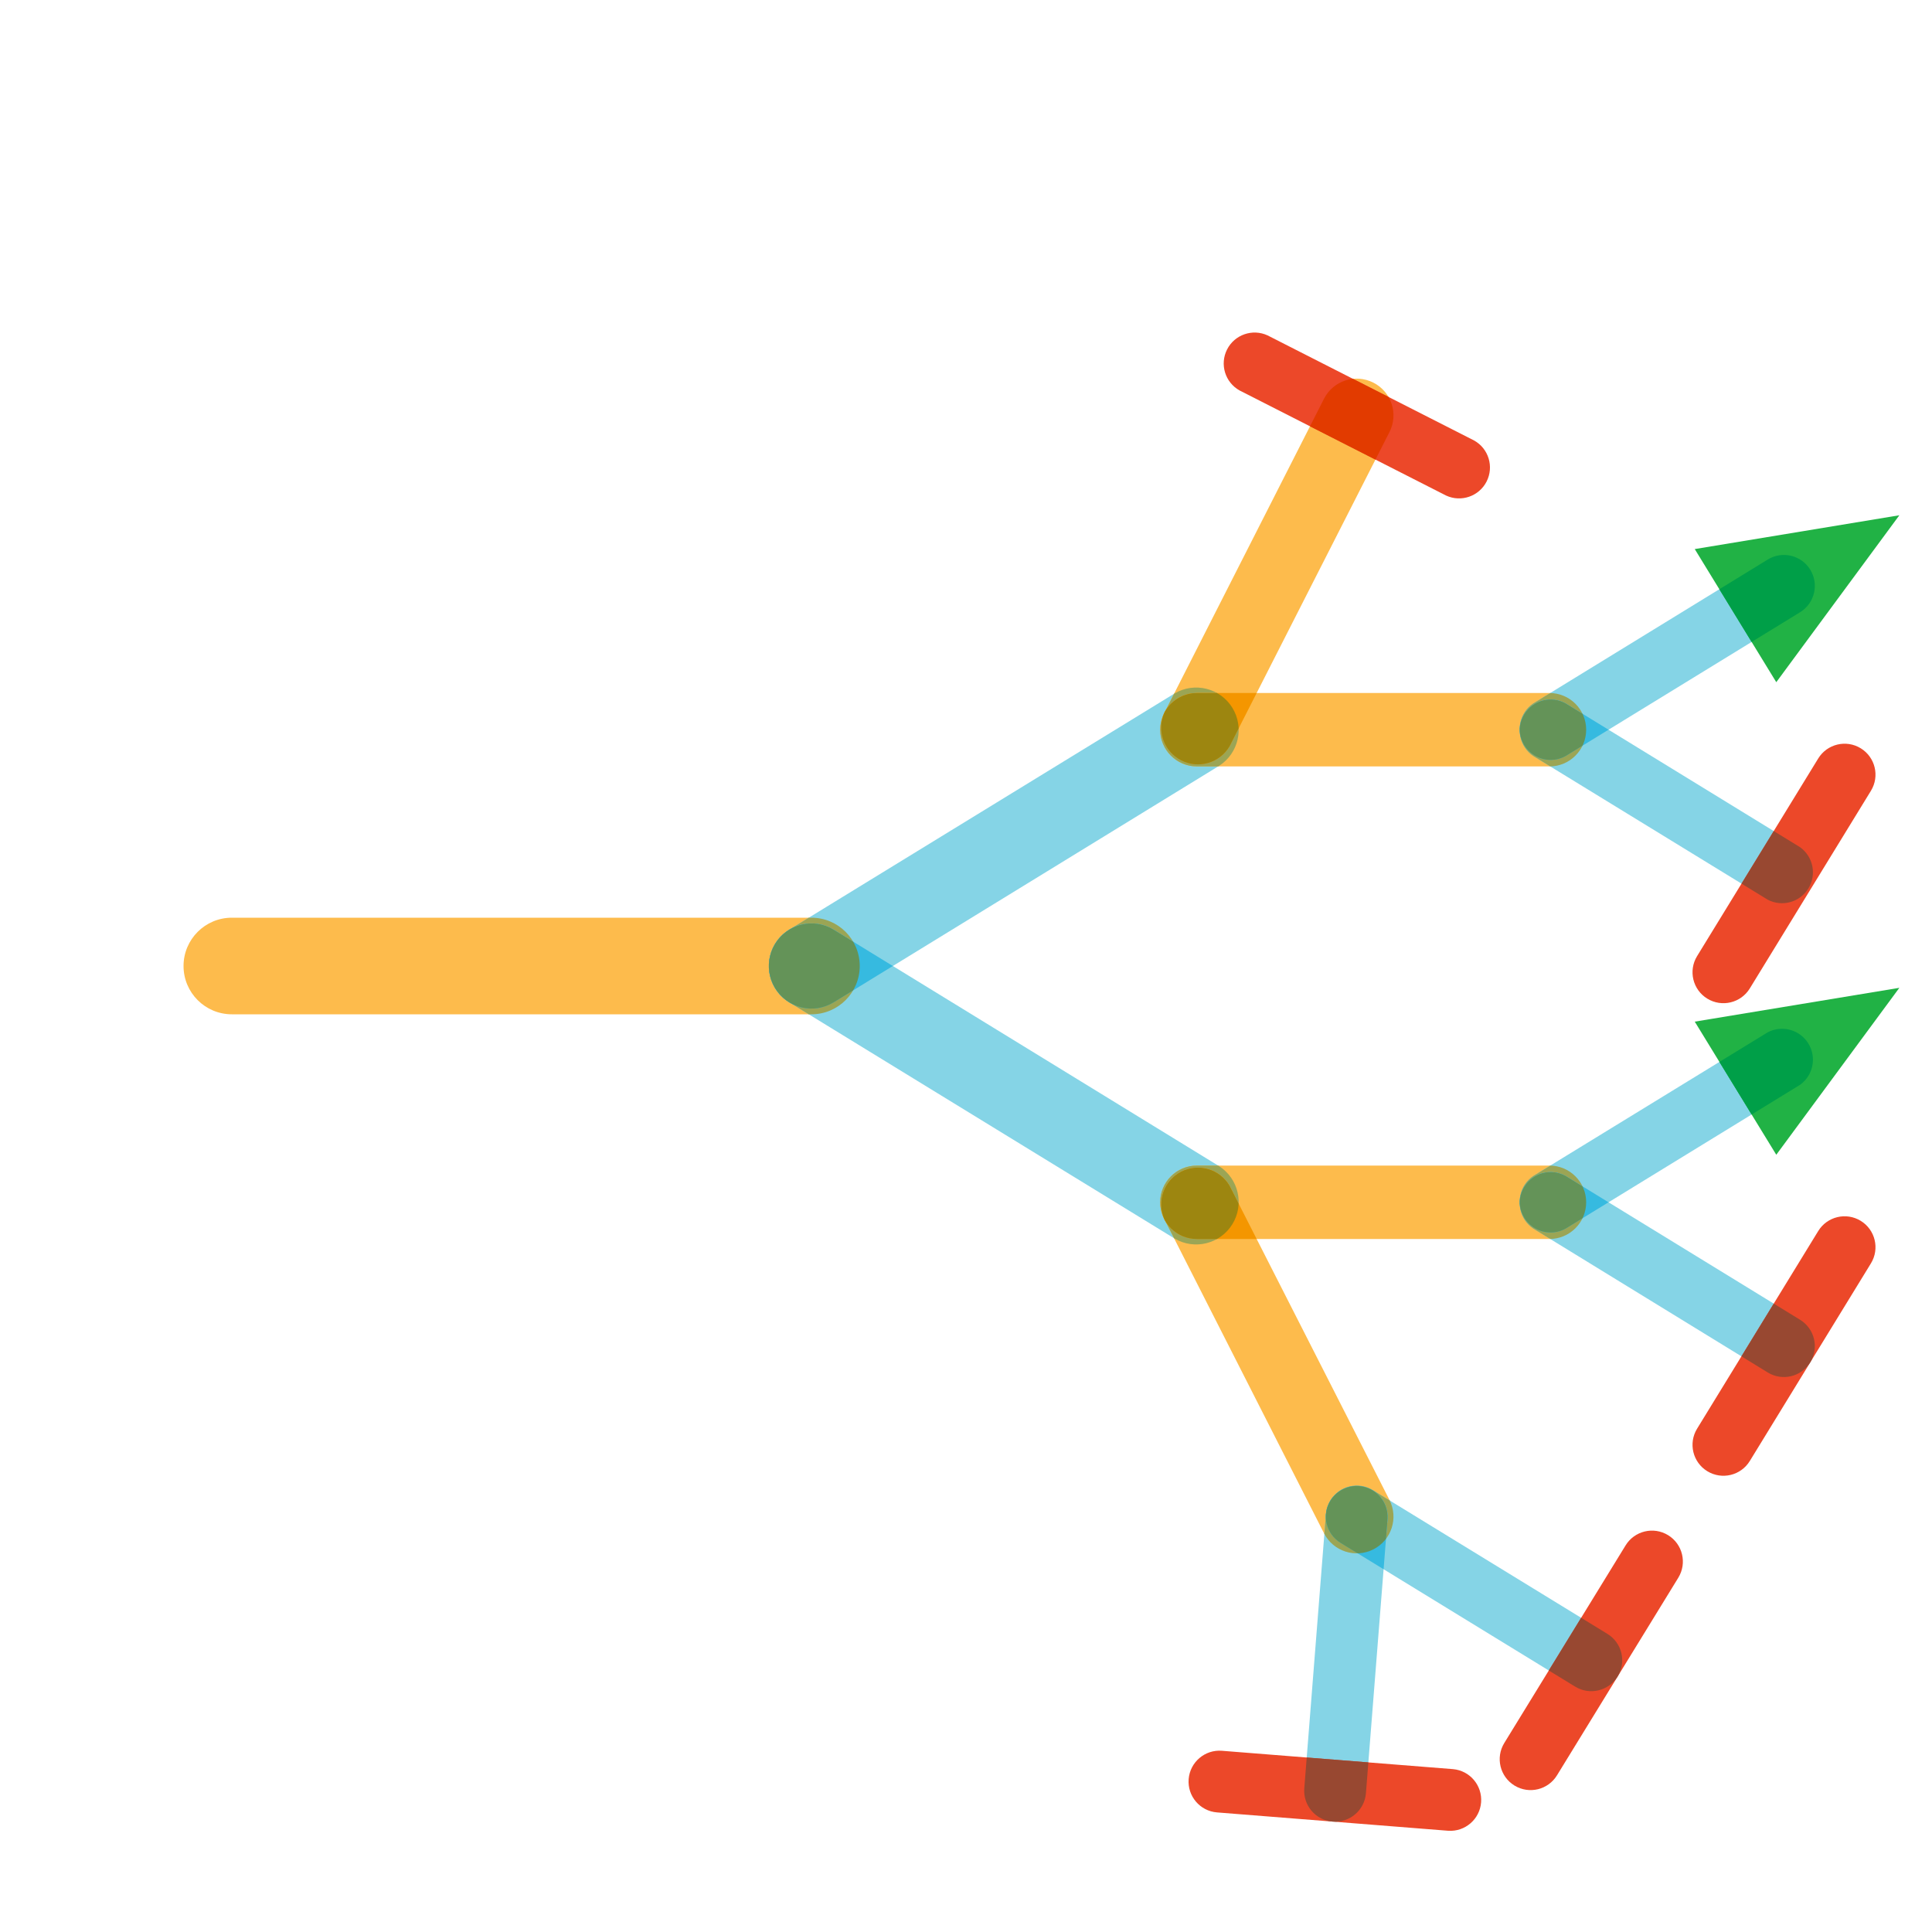
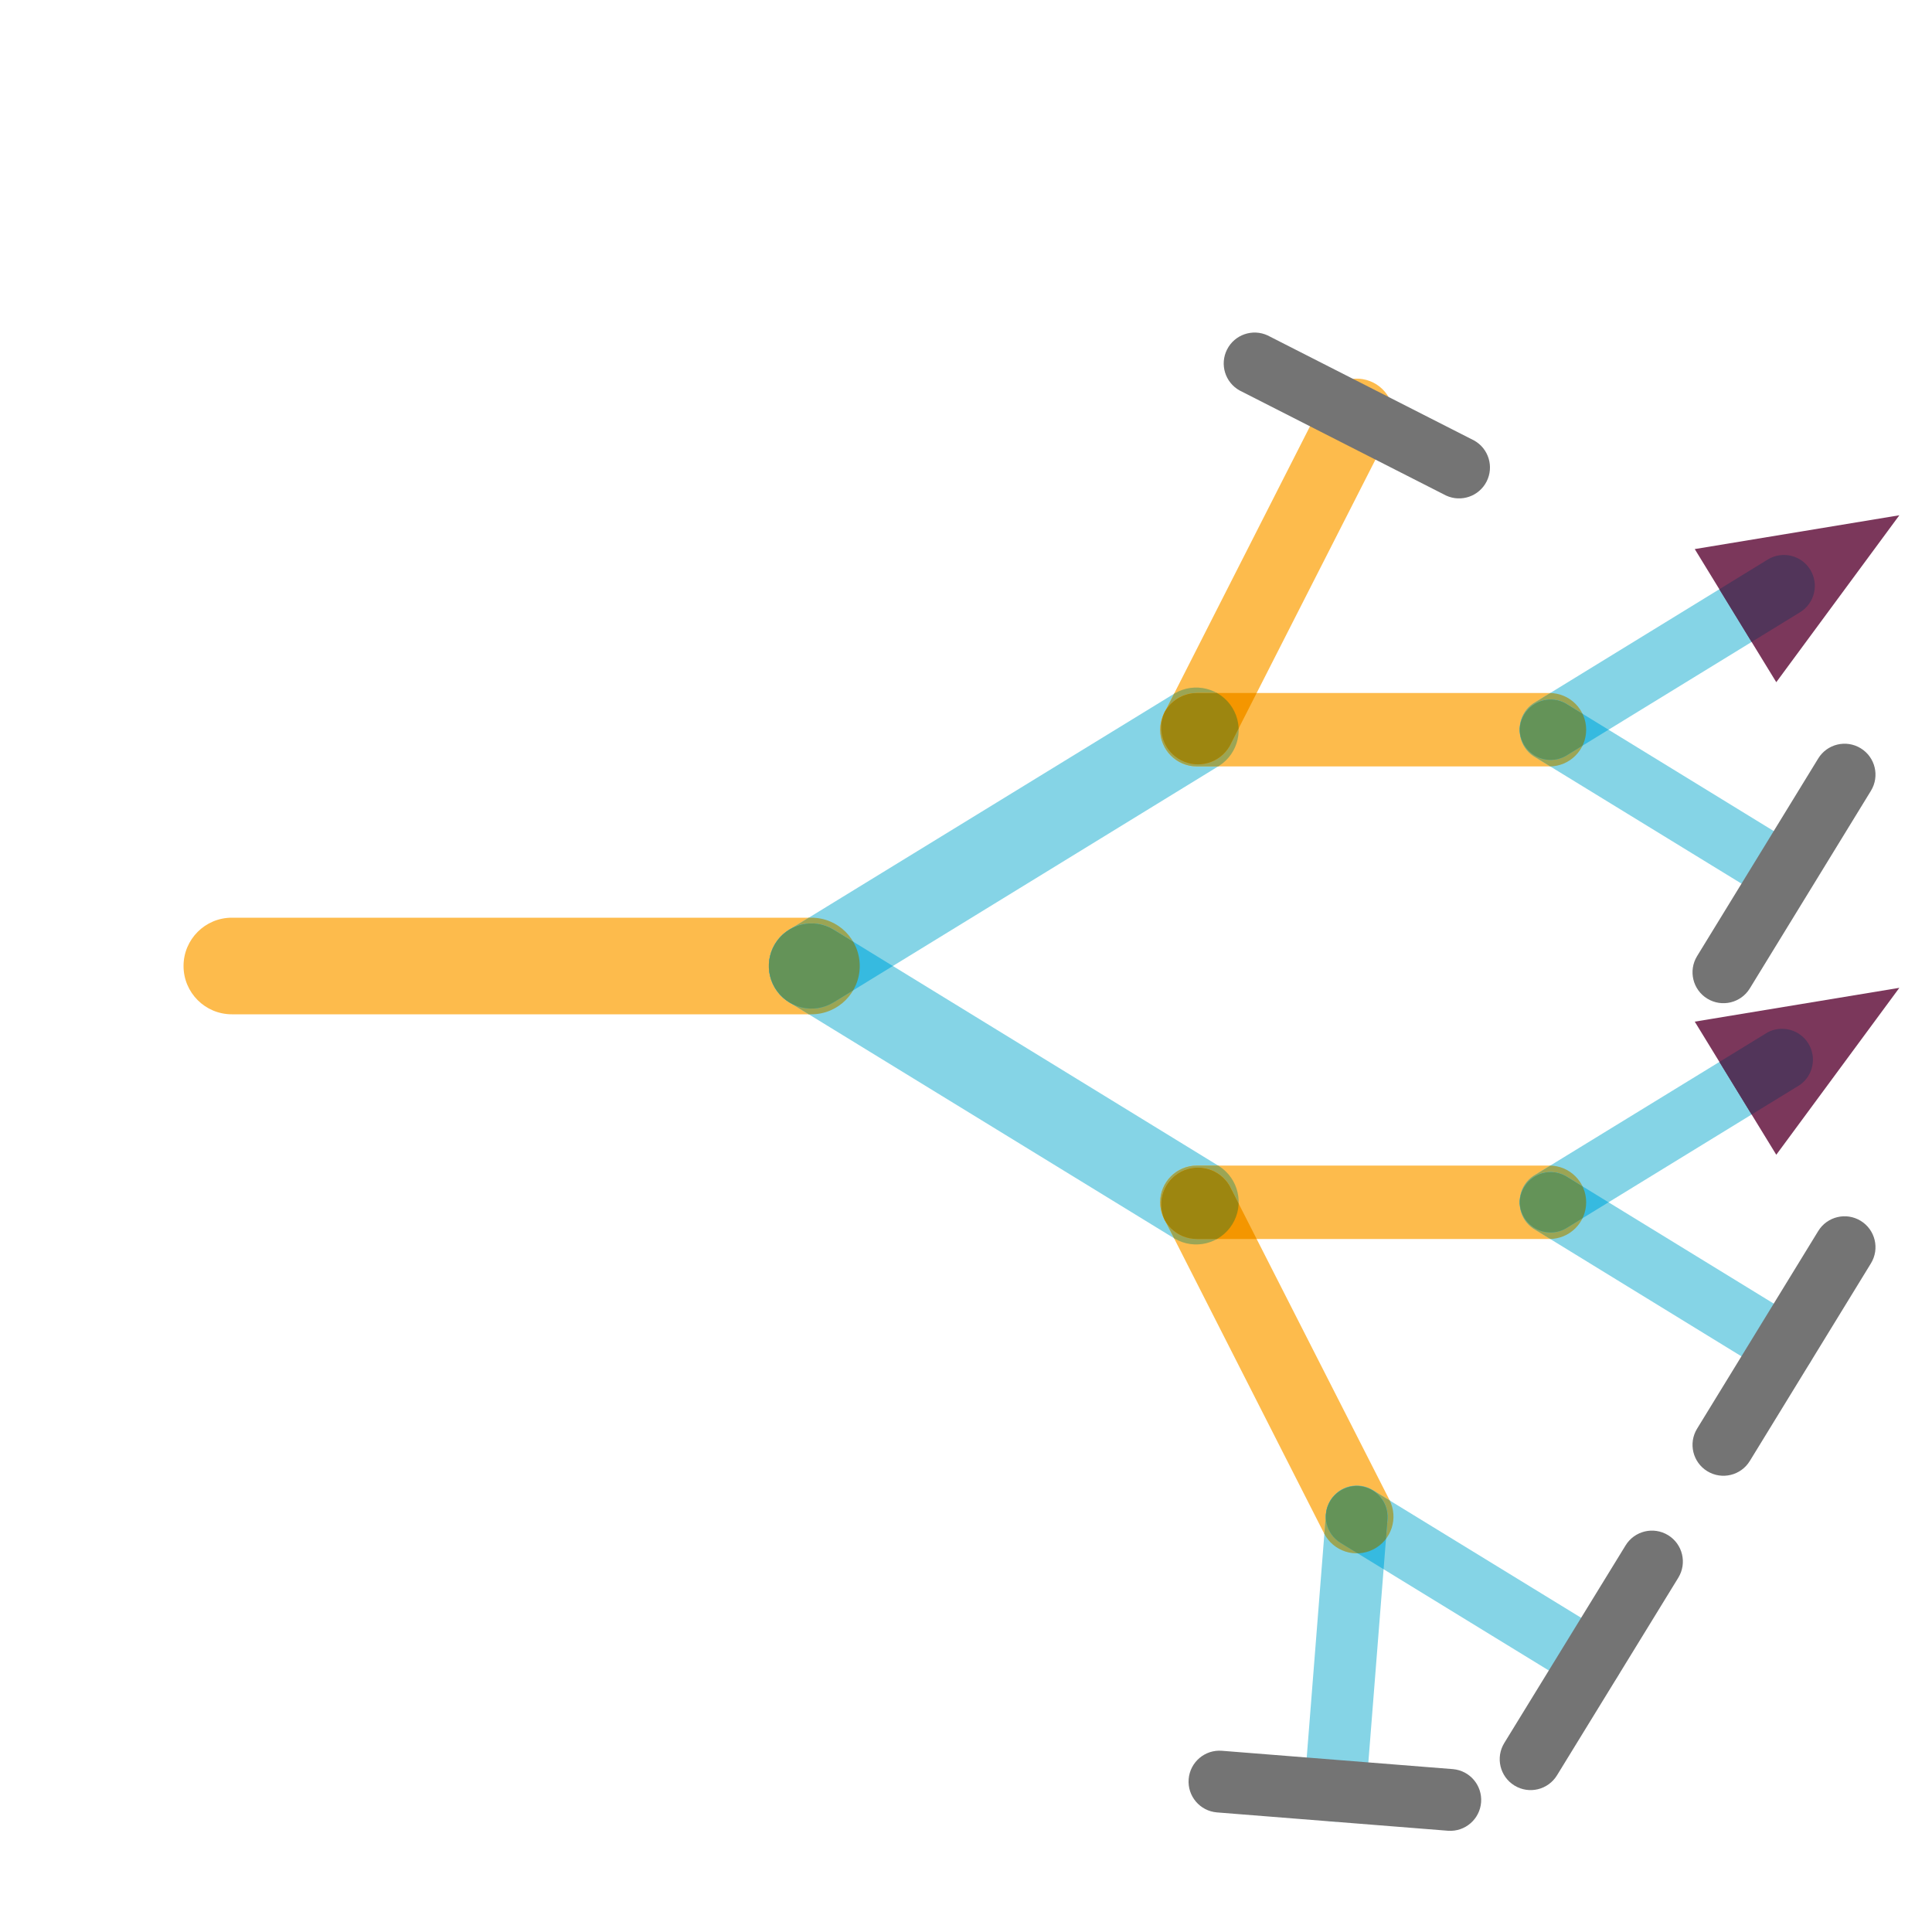
<svg xmlns="http://www.w3.org/2000/svg" style="--xo-k:#1a1b22" class="xo-svg" viewBox="0 0 100 100" role="img" aria-labelledby="pm-rsrch-t">
  <defs>
    <clipPath id="pm-rsrch-c0">
      <path d="M12 52.5L42 52.5A2.5 2.5 0 0 0 42 47.5L12 47.5A2.5 2.5 0 0 0 12 52.5Z" />
    </clipPath>
    <clipPath id="pm-rsrch-c1">
      <path d="M43.15 51.88L63.1 39.64A2.2 2.2 0 0 0 60.8 35.89L40.85 48.12A2.2 2.2 0 0 0 43.15 51.88Z" />
    </clipPath>
    <clipPath id="pm-rsrch-c2">
      <path d="M63.64 38.63L71.92 22.36A1.9 1.9 0 0 0 68.53 20.64L60.26 36.91A1.9 1.9 0 0 0 63.64 38.63Z" />
    </clipPath>
    <clipPath id="pm-rsrch-c3">
      <path d="M61.95 39.67L80.2 39.67A1.9 1.9 0 0 0 80.2 35.87L61.95 35.87A1.9 1.9 0 0 0 61.95 39.67Z" />
    </clipPath>
    <clipPath id="pm-rsrch-c4">
      <path d="M81.04 39.13L93.17 31.69A1.6 1.6 0 0 0 91.5 28.96L79.36 36.41A1.6 1.6 0 0 0 81.04 39.13Z" />
    </clipPath>
    <clipPath id="pm-rsrch-c7">
      <path d="M40.85 51.88L60.8 64.11A2.2 2.2 0 0 0 63.1 60.36L43.15 48.12A2.2 2.2 0 0 0 40.85 51.88Z" />
    </clipPath>
    <clipPath id="pm-rsrch-c8">
      <path d="M61.95 64.13L80.2 64.13A1.9 1.9 0 0 0 80.2 60.33L61.95 60.33A1.9 1.9 0 0 0 61.95 64.13Z" />
    </clipPath>
    <clipPath id="pm-rsrch-c9">
      <path d="M81.04 63.59L93.17 56.15A1.6 1.6 0 0 0 91.5 53.43L79.36 60.87A1.6 1.6 0 0 0 81.04 63.59Z" />
    </clipPath>
    <clipPath id="pm-rsrch-c12">
      <path d="M60.26 63.09L68.53 79.36A1.9 1.9 0 0 0 71.92 77.64L63.64 61.37A1.9 1.9 0 0 0 60.26 63.09Z" />
    </clipPath>
    <clipPath id="pm-rsrch-c13">
      <path d="M69.39 79.86L81.53 87.3A1.6 1.6 0 0 0 83.2 84.57L71.06 77.13A1.6 1.6 0 0 0 69.39 79.86Z" />
    </clipPath>
-     <clipPath id="pm-rsrch-c6">
-       <path d="M79.36 39.13L91.5 46.57A1.6 1.6 0 0 0 93.17 43.85L81.04 36.41A1.6 1.6 0 0 0 79.36 39.13Z" />
-     </clipPath>
-     <clipPath id="pm-rsrch-c10">
-       <polygon points="98.31,51.13 91.94,59.77 87.72,52.88" />
-     </clipPath>
-     <clipPath id="pm-rsrch-c11">
-       <path d="M79.36 63.59L91.5 71.04A1.6 1.6 0 0 0 93.17 68.31L81.04 60.87A1.6 1.6 0 0 0 79.36 63.59Z" />
-     </clipPath>
-     <clipPath id="pm-rsrch-c14">
-       <path d="M68.63 78.37L67.51 92.56A1.6 1.6 0 0 0 70.7 92.82L71.82 78.62A1.6 1.6 0 0 0 68.63 78.37Z" />
-     </clipPath>
  </defs>
  <path d="M12 52.5L42 52.5A2.5 2.5 0 0 0 42 47.5L12 47.5A2.5 2.5 0 0 0 12 52.5Z" fill="#fdbb4c" />
  <path d="M43.15 51.88L63.1 39.64A2.2 2.2 0 0 0 60.8 35.89L40.85 48.12A2.2 2.2 0 0 0 43.15 51.88Z" fill="#85d4e6" />
  <g clip-path="url(#pm-rsrch-c0)">
    <path d="M43.15 51.88L63.1 39.64A2.2 2.2 0 0 0 60.8 35.89L40.85 48.12A2.2 2.2 0 0 0 43.15 51.88Z" fill="#9ba555" />
  </g>
  <path d="M63.64 38.63L71.92 22.36A1.9 1.9 0 0 0 68.53 20.64L60.26 36.91A1.9 1.9 0 0 0 63.64 38.63Z" fill="#fdbb4c" />
  <g clip-path="url(#pm-rsrch-c1)">
    <path d="M63.64 38.63L71.92 22.36A1.9 1.9 0 0 0 68.53 20.64L60.26 36.91A1.9 1.9 0 0 0 63.64 38.63Z" fill="#9ba555" />
  </g>
  <path d="M61.95 39.67L80.2 39.67A1.9 1.9 0 0 0 80.2 35.87L61.95 35.87A1.9 1.9 0 0 0 61.95 39.67Z" fill="#fdbb4c" />
  <g clip-path="url(#pm-rsrch-c1)">
    <path d="M61.95 39.67L80.2 39.67A1.9 1.9 0 0 0 80.2 35.87L61.95 35.87A1.9 1.9 0 0 0 61.95 39.67Z" fill="#9ba555" />
  </g>
  <g clip-path="url(#pm-rsrch-c2)">
    <path d="M61.95 39.67L80.2 39.67A1.9 1.9 0 0 0 80.2 35.87L61.95 35.87A1.9 1.9 0 0 0 61.95 39.67Z" fill="#f49600" />
  </g>
  <g clip-path="url(#pm-rsrch-c1)">
    <g clip-path="url(#pm-rsrch-c2)">
      <path d="M61.95 39.67L80.2 39.67A1.9 1.9 0 0 0 80.2 35.87L61.95 35.87A1.9 1.9 0 0 0 61.95 39.67Z" fill="#9d8610" />
    </g>
  </g>
  <path d="M81.04 39.13L93.17 31.69A1.6 1.6 0 0 0 91.5 28.96L79.36 36.41A1.6 1.6 0 0 0 81.04 39.13Z" fill="#85d4e6" />
  <g clip-path="url(#pm-rsrch-c3)">
    <path d="M81.04 39.13L93.17 31.69A1.6 1.6 0 0 0 91.5 28.96L79.36 36.41A1.6 1.6 0 0 0 81.04 39.13Z" fill="#9ba555" />
  </g>
-   <polygon points="98.31,26.67 91.94,35.31 87.72,28.42" fill="#21b245" />
+   <polygon points="98.31,26.67 91.94,35.31 87.72,28.42" fill="#7b375b" />
  <g clip-path="url(#pm-rsrch-c4)">
-     <polygon points="98.31,26.67 91.94,35.31 87.72,28.42" fill="#009f48" />
+     <polygon points="98.31,26.67 91.94,35.31 87.72,28.42" fill="#52355a" />
  </g>
  <path d="M79.36 39.13L91.5 46.57A1.6 1.6 0 0 0 93.17 43.85L81.04 36.41A1.6 1.6 0 0 0 79.36 39.13Z" fill="#85d4e6" />
  <g clip-path="url(#pm-rsrch-c3)">
    <path d="M79.36 39.13L91.5 46.57A1.6 1.6 0 0 0 93.17 43.85L81.04 36.41A1.6 1.6 0 0 0 79.36 39.13Z" fill="#9ba555" />
  </g>
  <g clip-path="url(#pm-rsrch-c4)">
    <path d="M79.36 39.13L91.5 46.57A1.6 1.6 0 0 0 93.17 43.85L81.04 36.41A1.6 1.6 0 0 0 79.36 39.13Z" fill="#36bae0" />
  </g>
  <g clip-path="url(#pm-rsrch-c3)">
    <g clip-path="url(#pm-rsrch-c4)">
      <path d="M79.36 39.13L91.5 46.57A1.6 1.6 0 0 0 93.17 43.85L81.04 36.41A1.6 1.6 0 0 0 79.36 39.13Z" fill="#649358" />
    </g>
  </g>
  <path d="M40.85 51.88L60.8 64.11A2.2 2.2 0 0 0 63.1 60.36L43.15 48.12A2.2 2.2 0 0 0 40.85 51.88Z" fill="#85d4e6" />
  <g clip-path="url(#pm-rsrch-c0)">
    <path d="M40.85 51.88L60.8 64.11A2.2 2.2 0 0 0 63.1 60.36L43.15 48.12A2.2 2.2 0 0 0 40.85 51.88Z" fill="#9ba555" />
  </g>
  <g clip-path="url(#pm-rsrch-c1)">
    <path d="M40.85 51.88L60.8 64.11A2.2 2.2 0 0 0 63.1 60.36L43.15 48.12A2.2 2.2 0 0 0 40.85 51.88Z" fill="#36bae0" />
  </g>
  <g clip-path="url(#pm-rsrch-c0)">
    <g clip-path="url(#pm-rsrch-c1)">
      <path d="M40.85 51.88L60.8 64.11A2.2 2.2 0 0 0 63.1 60.36L43.15 48.12A2.2 2.2 0 0 0 40.85 51.88Z" fill="#649358" />
    </g>
  </g>
  <path d="M61.95 64.13L80.2 64.13A1.9 1.9 0 0 0 80.2 60.33L61.95 60.33A1.9 1.9 0 0 0 61.95 64.13Z" fill="#fdbb4c" />
  <g clip-path="url(#pm-rsrch-c7)">
    <path d="M61.95 64.13L80.2 64.13A1.9 1.9 0 0 0 80.2 60.33L61.95 60.33A1.9 1.9 0 0 0 61.95 64.13Z" fill="#9ba555" />
  </g>
  <path d="M81.04 63.59L93.17 56.15A1.6 1.6 0 0 0 91.5 53.43L79.36 60.87A1.6 1.6 0 0 0 81.04 63.59Z" fill="#85d4e6" />
  <g clip-path="url(#pm-rsrch-c8)">
    <path d="M81.04 63.59L93.17 56.15A1.6 1.6 0 0 0 91.5 53.43L79.36 60.87A1.6 1.6 0 0 0 81.04 63.59Z" fill="#9ba555" />
  </g>
-   <polygon points="98.31,51.13 91.94,59.77 87.72,52.88" fill="#21b245" />
+   <polygon points="98.31,51.13 91.94,59.77 87.72,52.88" fill="#7b375b" />
  <g clip-path="url(#pm-rsrch-c9)">
-     <polygon points="98.31,51.13 91.94,59.77 87.72,52.88" fill="#009f48" />
+     <polygon points="98.31,51.13 91.94,59.77 87.72,52.88" fill="#52355a" />
  </g>
  <path d="M79.36 63.59L91.5 71.04A1.6 1.6 0 0 0 93.17 68.31L81.04 60.87A1.6 1.6 0 0 0 79.36 63.59Z" fill="#85d4e6" />
  <g clip-path="url(#pm-rsrch-c8)">
    <path d="M79.36 63.59L91.5 71.04A1.6 1.6 0 0 0 93.17 68.31L81.04 60.87A1.6 1.6 0 0 0 79.36 63.59Z" fill="#9ba555" />
  </g>
  <g clip-path="url(#pm-rsrch-c9)">
    <path d="M79.36 63.59L91.5 71.04A1.6 1.6 0 0 0 93.17 68.31L81.04 60.87A1.6 1.6 0 0 0 79.36 63.59Z" fill="#36bae0" />
  </g>
  <g clip-path="url(#pm-rsrch-c8)">
    <g clip-path="url(#pm-rsrch-c9)">
      <path d="M79.36 63.59L91.5 71.04A1.6 1.6 0 0 0 93.17 68.31L81.04 60.87A1.6 1.6 0 0 0 79.36 63.59Z" fill="#649358" />
    </g>
  </g>
  <path d="M60.26 63.09L68.53 79.36A1.9 1.9 0 0 0 71.92 77.64L63.64 61.37A1.9 1.9 0 0 0 60.26 63.09Z" fill="#fdbb4c" />
  <g clip-path="url(#pm-rsrch-c7)">
    <path d="M60.26 63.09L68.53 79.36A1.9 1.9 0 0 0 71.92 77.64L63.64 61.37A1.9 1.9 0 0 0 60.26 63.09Z" fill="#9ba555" />
  </g>
  <g clip-path="url(#pm-rsrch-c8)">
    <path d="M60.26 63.09L68.53 79.36A1.9 1.9 0 0 0 71.92 77.64L63.64 61.37A1.9 1.9 0 0 0 60.26 63.09Z" fill="#f49600" />
  </g>
  <g clip-path="url(#pm-rsrch-c7)">
    <g clip-path="url(#pm-rsrch-c8)">
      <path d="M60.26 63.09L68.53 79.36A1.9 1.9 0 0 0 71.92 77.64L63.64 61.37A1.9 1.9 0 0 0 60.26 63.09Z" fill="#9d8610" />
    </g>
  </g>
  <path d="M69.39 79.86L81.53 87.3A1.6 1.6 0 0 0 83.2 84.57L71.06 77.13A1.6 1.6 0 0 0 69.39 79.86Z" fill="#85d4e6" />
  <g clip-path="url(#pm-rsrch-c12)">
    <path d="M69.39 79.86L81.53 87.3A1.6 1.6 0 0 0 83.2 84.57L71.06 77.13A1.6 1.6 0 0 0 69.39 79.86Z" fill="#9ba555" />
  </g>
  <path d="M68.63 78.37L67.51 92.56A1.6 1.6 0 0 0 70.7 92.82L71.82 78.62A1.6 1.6 0 0 0 68.63 78.37Z" fill="#85d4e6" />
  <g clip-path="url(#pm-rsrch-c12)">
    <path d="M68.63 78.37L67.51 92.56A1.6 1.6 0 0 0 70.7 92.82L71.82 78.62A1.6 1.6 0 0 0 68.63 78.37Z" fill="#9ba555" />
  </g>
  <g clip-path="url(#pm-rsrch-c13)">
    <path d="M68.63 78.37L67.51 92.56A1.6 1.6 0 0 0 70.7 92.82L71.82 78.62A1.6 1.6 0 0 0 68.63 78.37Z" fill="#36bae0" />
  </g>
  <g clip-path="url(#pm-rsrch-c12)">
    <g clip-path="url(#pm-rsrch-c13)">
      <path d="M68.63 78.37L67.51 92.56A1.6 1.6 0 0 0 70.7 92.82L71.82 78.62A1.6 1.6 0 0 0 68.63 78.37Z" fill="#649358" />
    </g>
  </g>
-   <path d="M64.16 20.21L74.85 25.65A1.6 1.6 0 0 0 76.3 22.8L65.61 17.36A1.6 1.6 0 0 0 64.16 20.21Z" fill="#ec4829" />
-   <g clip-path="url(#pm-rsrch-c2)">
-     <path d="M64.16 20.21L74.85 25.65A1.6 1.6 0 0 0 76.3 22.8L65.61 17.36A1.6 1.6 0 0 0 64.16 20.21Z" fill="#e23b00" />
-   </g>
-   <path d="M94.11 39.26L87.84 49.49A1.6 1.6 0 0 0 90.57 51.16L96.84 40.93A1.6 1.6 0 0 0 94.11 39.26Z" fill="#ec4829" />
-   <g clip-path="url(#pm-rsrch-c4)">
-     <path d="M94.11 39.26L87.84 49.49A1.6 1.6 0 0 0 90.57 51.16L96.84 40.93A1.6 1.6 0 0 0 94.11 39.26Z" fill="#984831" />
-   </g>
-   <g clip-path="url(#pm-rsrch-c6)">
-     <path d="M94.11 39.26L87.84 49.49A1.6 1.6 0 0 0 90.57 51.16L96.84 40.93A1.6 1.6 0 0 0 94.11 39.26Z" fill="#984831" />
-   </g>
-   <g clip-path="url(#pm-rsrch-c10)">
-     <path d="M94.11 39.26L87.84 49.49A1.6 1.6 0 0 0 90.57 51.16L96.84 40.93A1.6 1.6 0 0 0 94.11 39.26Z" fill="#554203" />
-   </g>
-   <g clip-path="url(#pm-rsrch-c4)">
-     <g clip-path="url(#pm-rsrch-c6)">
-       <path d="M94.11 39.26L87.84 49.49A1.6 1.6 0 0 0 90.57 51.16L96.84 40.93A1.6 1.6 0 0 0 94.11 39.26Z" fill="#6d4233" />
-     </g>
-   </g>
-   <path d="M94.11 63.72L87.84 73.95A1.6 1.6 0 0 0 90.57 75.62L96.84 65.39A1.6 1.6 0 0 0 94.11 63.72Z" fill="#ec4829" />
-   <g clip-path="url(#pm-rsrch-c9)">
-     <path d="M94.11 63.72L87.84 73.95A1.6 1.6 0 0 0 90.57 75.62L96.84 65.39A1.6 1.6 0 0 0 94.11 63.72Z" fill="#984831" />
-   </g>
-   <g clip-path="url(#pm-rsrch-c11)">
-     <path d="M94.11 63.72L87.84 73.95A1.6 1.6 0 0 0 90.57 75.62L96.84 65.39A1.6 1.6 0 0 0 94.11 63.72Z" fill="#984831" />
-   </g>
-   <g clip-path="url(#pm-rsrch-c9)">
-     <g clip-path="url(#pm-rsrch-c11)">
-       <path d="M94.11 63.72L87.84 73.95A1.6 1.6 0 0 0 90.57 75.62L96.84 65.39A1.6 1.6 0 0 0 94.11 63.72Z" fill="#6d4233" />
-     </g>
-   </g>
-   <path d="M84.14 79.99L77.86 90.22A1.6 1.6 0 0 0 80.59 91.89L86.87 81.66A1.6 1.6 0 0 0 84.14 79.99Z" fill="#ec4829" />
-   <g clip-path="url(#pm-rsrch-c13)">
-     <path d="M84.14 79.99L77.86 90.22A1.6 1.6 0 0 0 80.59 91.89L86.87 81.66A1.6 1.6 0 0 0 84.14 79.99Z" fill="#984831" />
-   </g>
-   <path d="M75.21 91.57L63.25 90.62A1.6 1.6 0 0 0 62.99 93.81L74.96 94.76A1.6 1.6 0 0 0 75.21 91.57Z" fill="#ec4829" />
-   <g clip-path="url(#pm-rsrch-c14)">
-     <path d="M75.21 91.57L63.25 90.62A1.6 1.6 0 0 0 62.99 93.81L74.96 94.76A1.6 1.6 0 0 0 75.21 91.57Z" fill="#984831" />
-   </g>
+   <path d="M64.16 20.21L74.85 25.65A1.6 1.6 0 0 0 76.3 22.8L65.61 17.36A1.6 1.6 0 0 0 64.16 20.21Z" fill="#747474" />
+   <path d="M94.11 39.26L87.84 49.49A1.6 1.6 0 0 0 90.57 51.16L96.84 40.93A1.6 1.6 0 0 0 94.11 39.26Z" fill="#747474" />
+   <path d="M94.11 63.72L87.84 73.95A1.6 1.6 0 0 0 90.57 75.62L96.84 65.39A1.6 1.6 0 0 0 94.11 63.72Z" fill="#747474" />
+   <path d="M84.14 79.99L77.86 90.22A1.6 1.6 0 0 0 80.59 91.89L86.87 81.66A1.6 1.6 0 0 0 84.14 79.99Z" fill="#747474" />
+   <path d="M75.21 91.57L63.25 90.62A1.6 1.6 0 0 0 62.99 93.81L74.96 94.76A1.6 1.6 0 0 0 75.21 91.57Z" fill="#747474" />
</svg>
